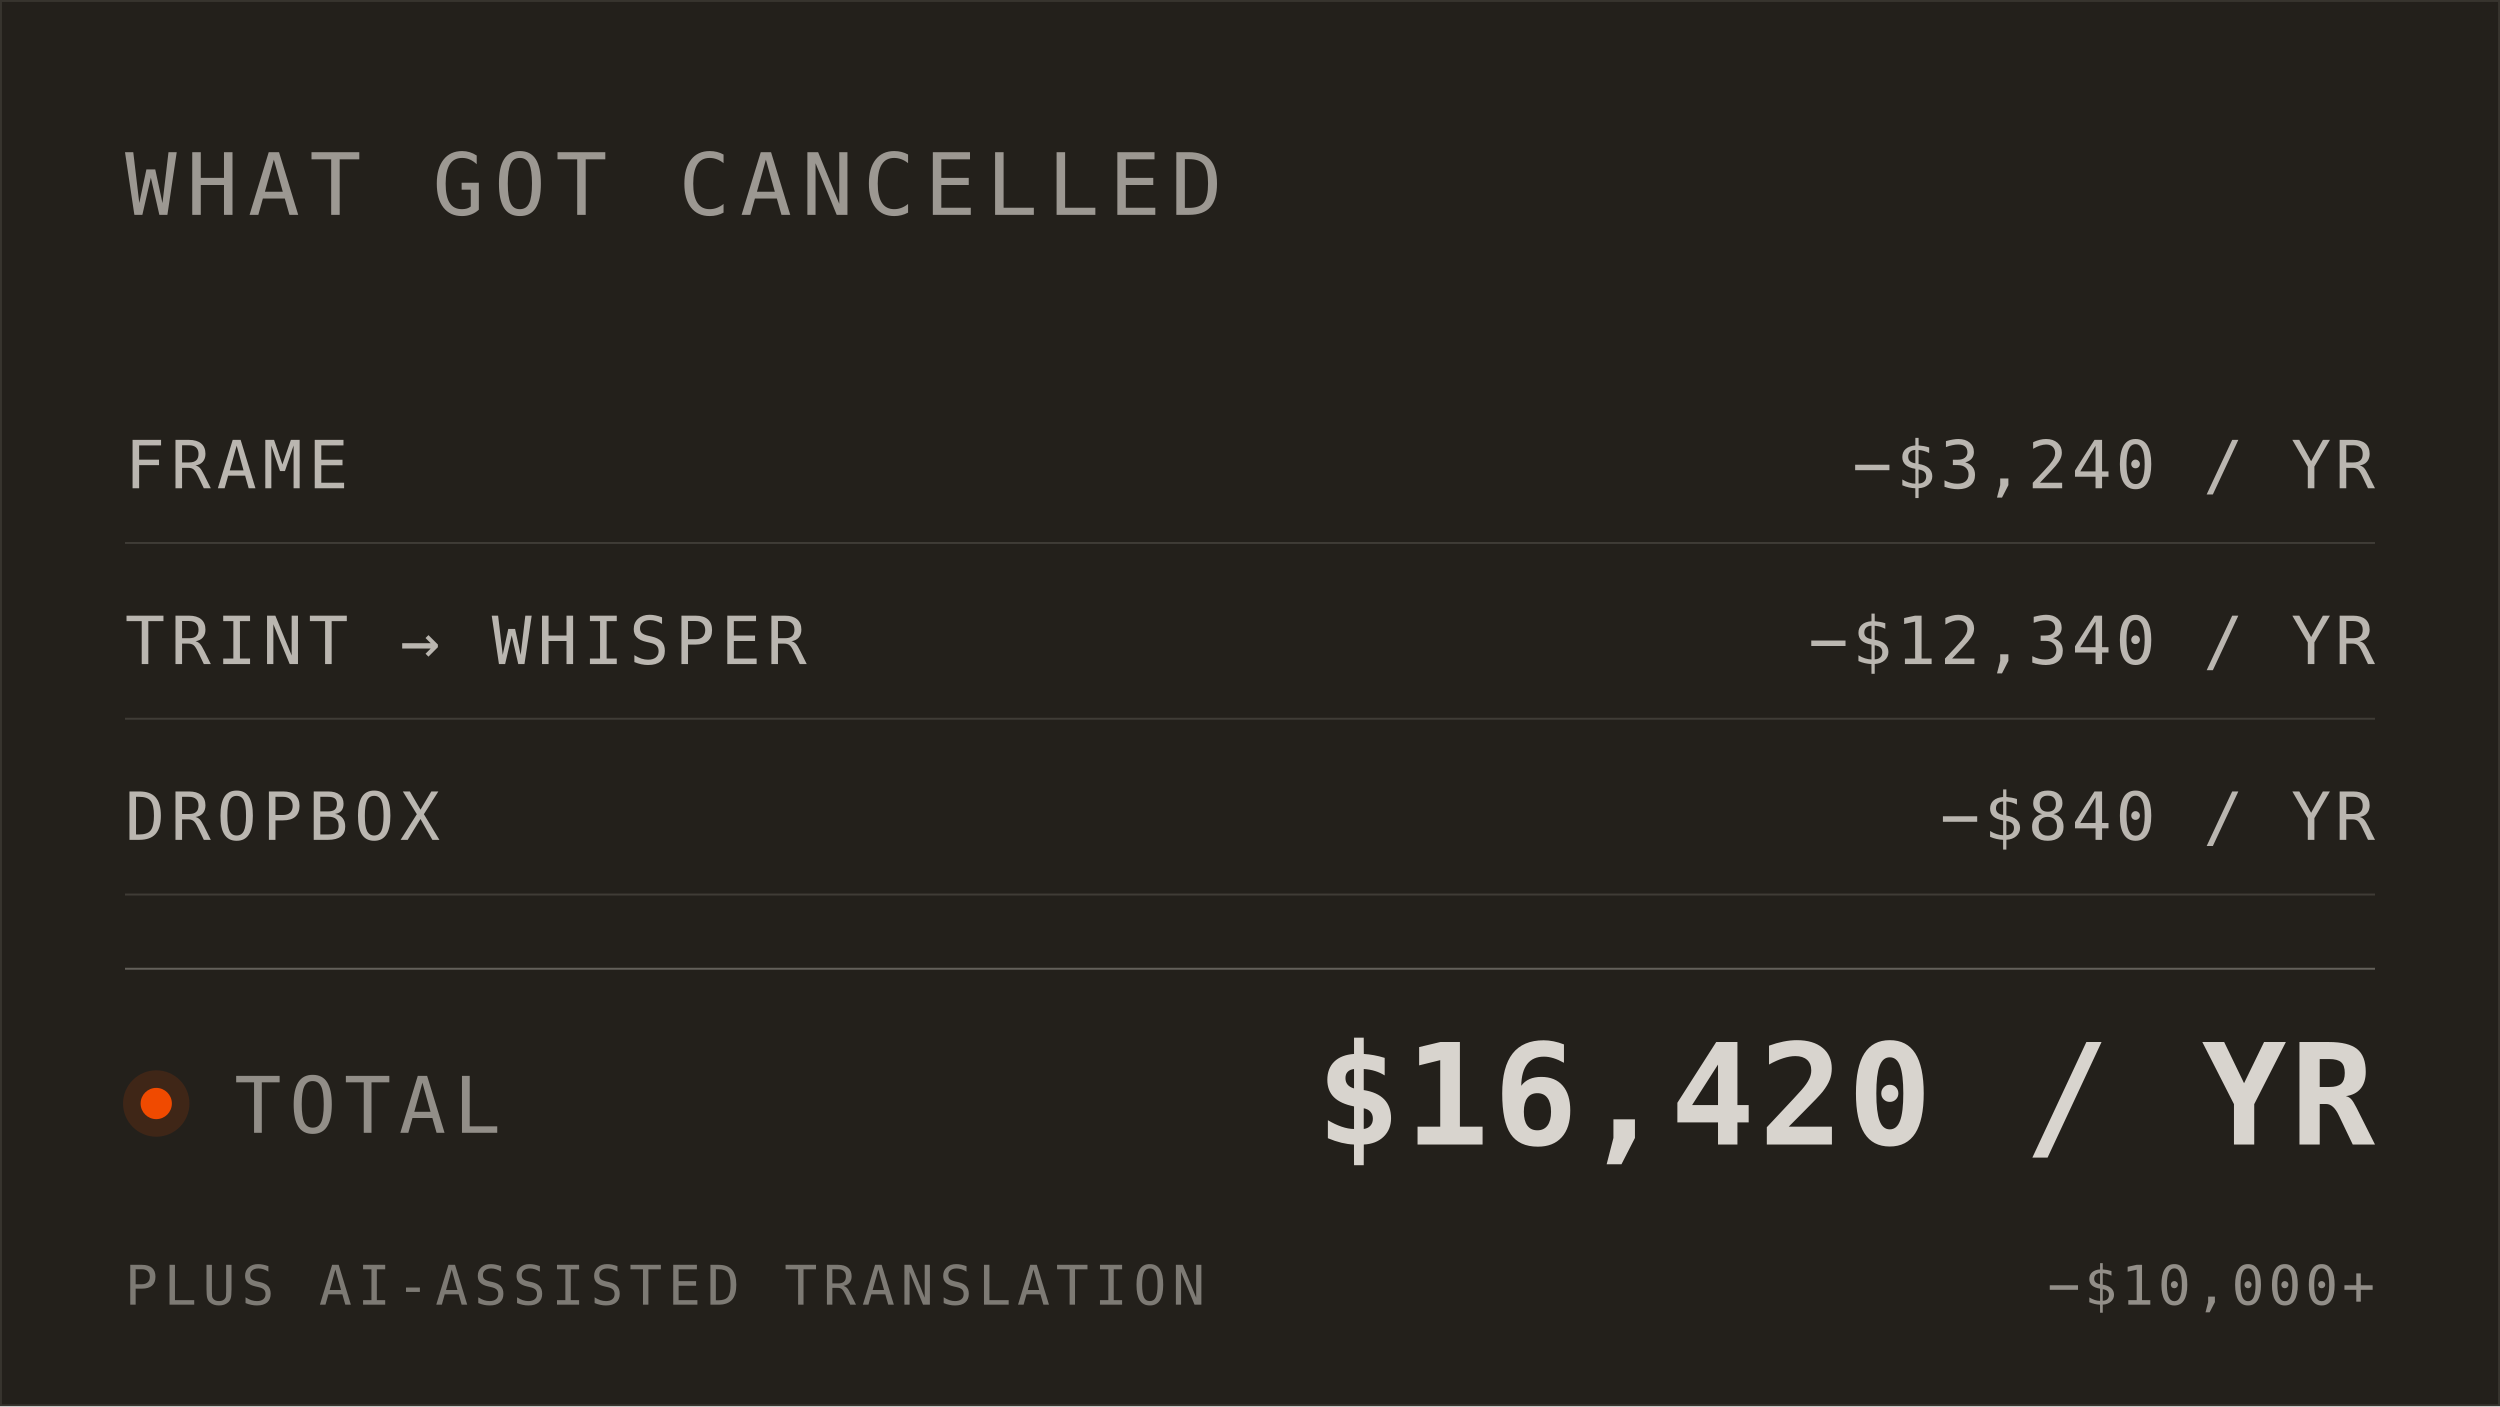
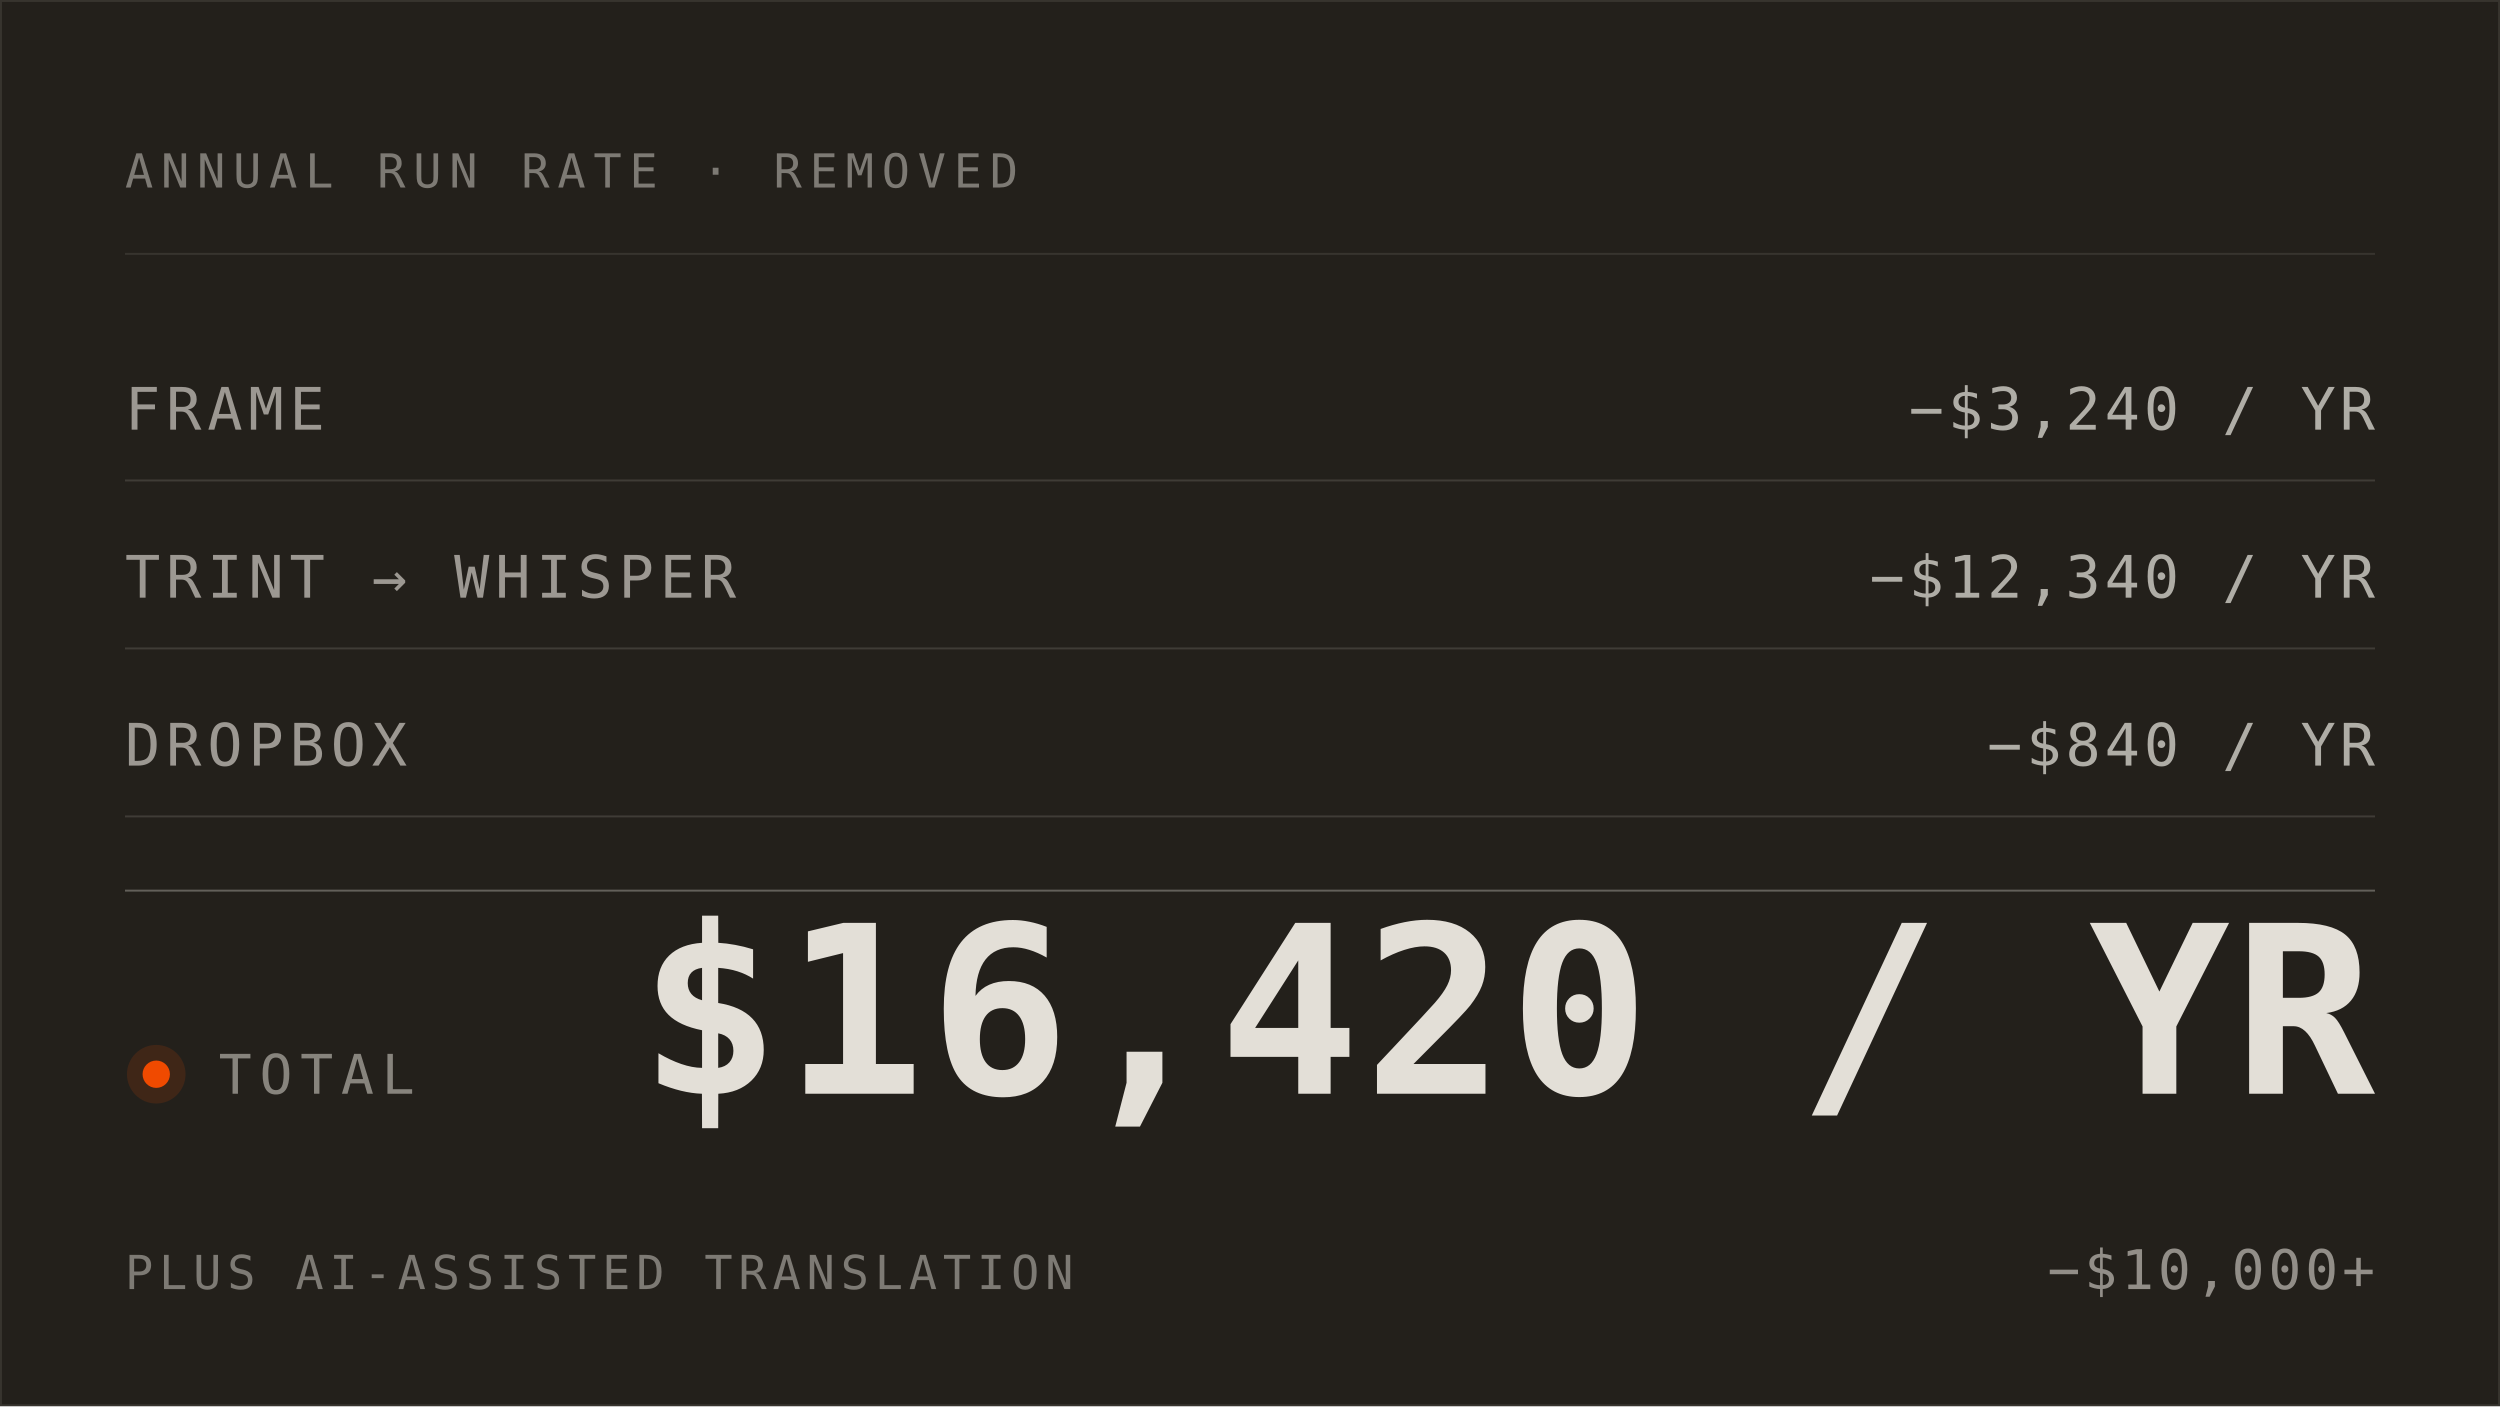
<svg xmlns="http://www.w3.org/2000/svg" width="1280" height="720" viewBox="0 0 1280 720">
  <rect width="1280" height="720" fill="#23201b" />
  <rect x="0.5" y="0.5" width="1279" height="719" fill="none" stroke="#ece8e1" stroke-opacity="0.10" />
-   <text x="64" y="110" font-family="'IBM Plex Mono', ui-monospace, 'DejaVu Sans Mono', monospace" font-size="44" letter-spacing="5" fill="#ece8e1" fill-opacity="0.6">WHAT GOT CANCELLED</text>
-   <g font-family="'IBM Plex Mono', ui-monospace, 'DejaVu Sans Mono', monospace" font-size="34" fill="#ece8e1" fill-opacity="0.75">
-     <text x="64" y="250" letter-spacing="3">FRAME</text>
-     <text x="1216" y="250" letter-spacing="2" text-anchor="end">−$3,240 / YR</text>
-     <text x="64" y="340" letter-spacing="3">TRINT → WHISPER</text>
-     <text x="1216" y="340" letter-spacing="2" text-anchor="end">−$12,340 / YR</text>
-     <text x="64" y="430" letter-spacing="3">DROPBOX</text>
-     <text x="1216" y="430" letter-spacing="2" text-anchor="end">−$840 / YR</text>
+   <text x="64" y="96" font-family="'IBM Plex Mono', ui-monospace, 'DejaVu Sans Mono', monospace" font-size="24" letter-spacing="4" fill="#ece8e1" fill-opacity="0.45">ANNUAL RUN RATE · REMOVED</text>
+   <line x1="64" y1="130" x2="1216" y2="130" stroke="#ece8e1" stroke-opacity="0.10" stroke-width="1" />
+   <g font-family="'IBM Plex Mono', ui-monospace, 'DejaVu Sans Mono', monospace" font-size="30" fill="#ece8e1">
+     <text x="64" y="220" letter-spacing="3" fill-opacity="0.6">FRAME</text>
+     <text x="1216" y="220" letter-spacing="2" text-anchor="end" fill-opacity="0.7">−$3,240 / YR</text>
+     <text x="64" y="306" letter-spacing="3" fill-opacity="0.6">TRINT → WHISPER</text>
+     <text x="1216" y="306" letter-spacing="2" text-anchor="end" fill-opacity="0.7">−$12,340 / YR</text>
+     <text x="64" y="392" letter-spacing="3" fill-opacity="0.6">DROPBOX</text>
+     <text x="1216" y="392" letter-spacing="2" text-anchor="end" fill-opacity="0.7">−$840 / YR</text>
  </g>
  <g stroke="#ece8e1" stroke-opacity="0.14" stroke-width="1">
-     <line x1="64" y1="278" x2="1216" y2="278" />
-     <line x1="64" y1="368" x2="1216" y2="368" />
-     <line x1="64" y1="458" x2="1216" y2="458" />
+     <line x1="64" y1="246" x2="1216" y2="246" />
+     <line x1="64" y1="332" x2="1216" y2="332" />
+     <line x1="64" y1="418" x2="1216" y2="418" />
  </g>
-   <line x1="64" y1="496" x2="1216" y2="496" stroke="#ece8e1" stroke-opacity="0.32" stroke-width="1" />
-   <circle cx="80" cy="565" r="17" fill="#f04a00" fill-opacity="0.14" />
-   <circle cx="80" cy="565" r="8" fill="#f04a00" />
-   <text x="120" y="580" font-family="'IBM Plex Mono', ui-monospace, 'DejaVu Sans Mono', monospace" font-size="40" letter-spacing="4" fill="#ece8e1" fill-opacity="0.55">TOTAL</text>
-   <text x="1216" y="586" text-anchor="end" font-family="'IBM Plex Mono', ui-monospace, 'DejaVu Sans Mono', monospace" font-size="72" font-weight="600" letter-spacing="2" fill="#ece8e1" fill-opacity="0.9">$16,420 / YR</text>
-   <text x="64" y="668" font-family="'IBM Plex Mono', ui-monospace, 'DejaVu Sans Mono', monospace" font-size="28" letter-spacing="3" fill="#ece8e1" fill-opacity="0.45">PLUS AI-ASSISTED TRANSLATION</text>
-   <text x="1216" y="668" text-anchor="end" font-family="'IBM Plex Mono', ui-monospace, 'DejaVu Sans Mono', monospace" font-size="28" letter-spacing="2" fill="#ece8e1" fill-opacity="0.55">−$10,000+</text>
+   <line x1="64" y1="456" x2="1216" y2="456" stroke="#ece8e1" stroke-opacity="0.32" stroke-width="1" />
+   <circle cx="80" cy="550" r="15" fill="#f04a00" fill-opacity="0.14" />
+   <circle cx="80" cy="550" r="7" fill="#f04a00" />
+   <text x="112" y="560" font-family="'IBM Plex Mono', ui-monospace, 'DejaVu Sans Mono', monospace" font-size="28" letter-spacing="4" fill="#ece8e1" fill-opacity="0.5">TOTAL</text>
+   <text x="1216" y="560" text-anchor="end" font-family="'IBM Plex Mono', ui-monospace, 'DejaVu Sans Mono', monospace" font-size="120" font-weight="600" letter-spacing="2" fill="#ece8e1" fill-opacity="0.95">$16,420 / YR</text>
+   <text x="64" y="660" font-family="'IBM Plex Mono', ui-monospace, 'DejaVu Sans Mono', monospace" font-size="24" letter-spacing="3" fill="#ece8e1" fill-opacity="0.45">PLUS AI-ASSISTED TRANSLATION</text>
+   <text x="1216" y="660" text-anchor="end" font-family="'IBM Plex Mono', ui-monospace, 'DejaVu Sans Mono', monospace" font-size="28" letter-spacing="2" fill="#ece8e1" fill-opacity="0.55">−$10,000+</text>
</svg>
